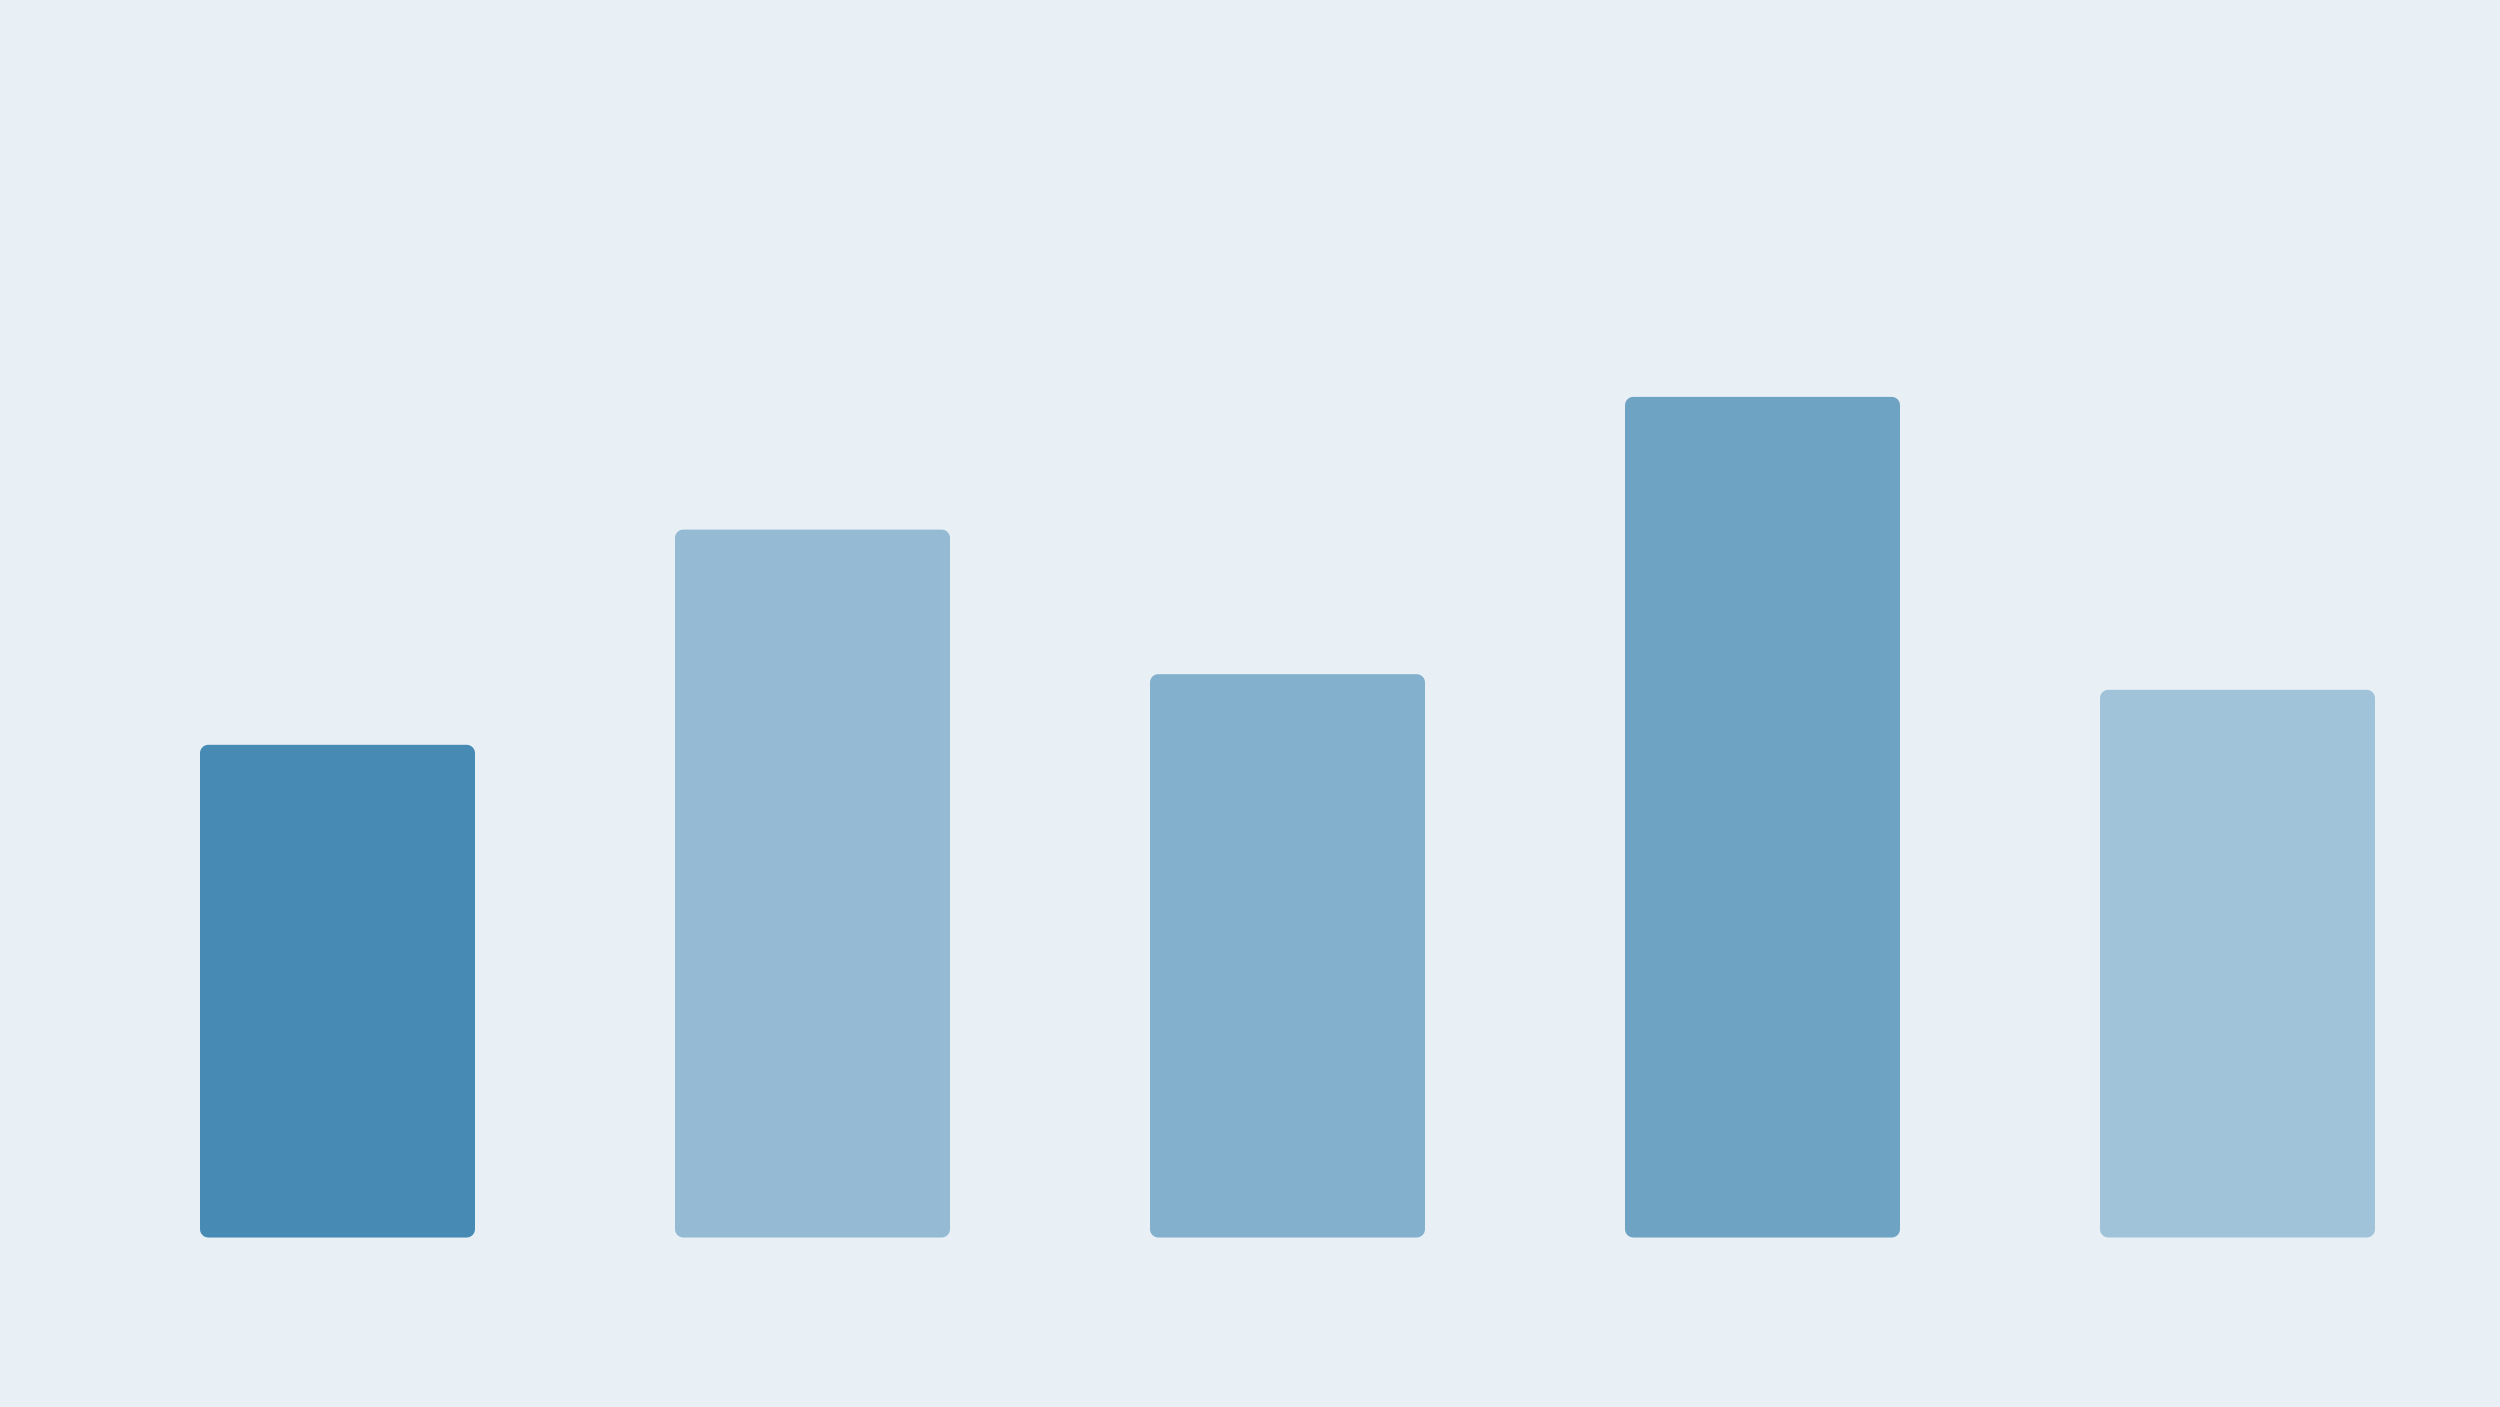
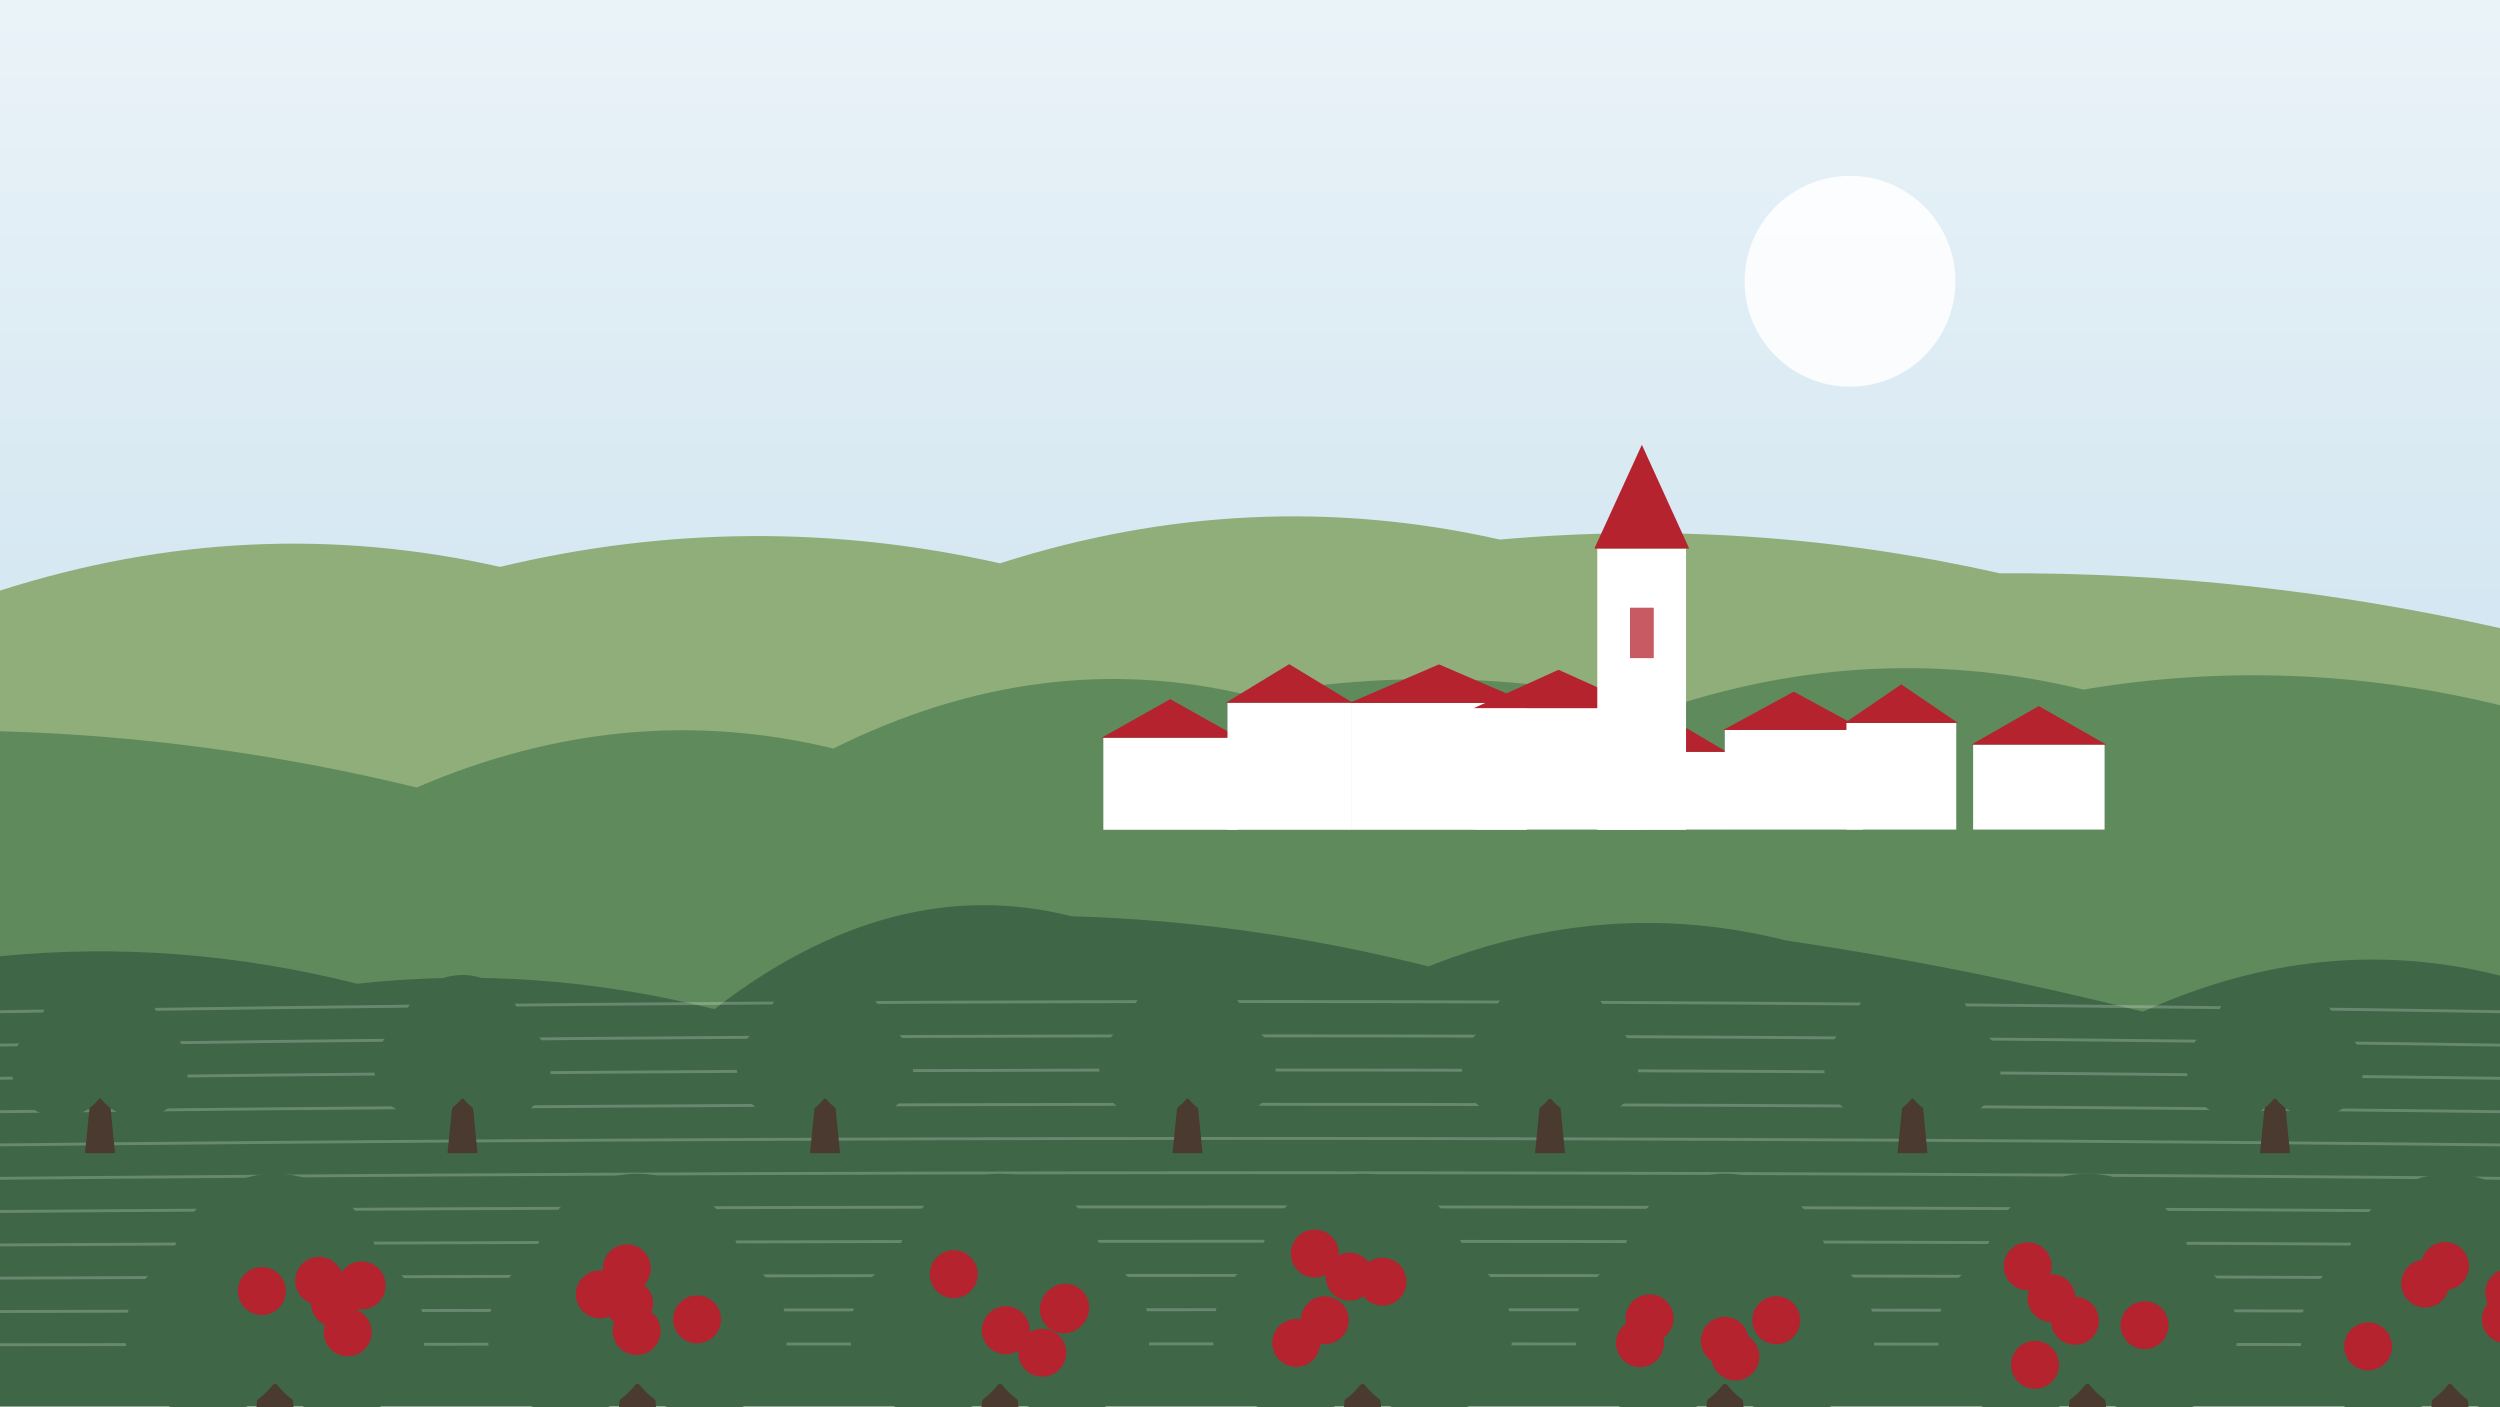
<svg xmlns="http://www.w3.org/2000/svg" viewBox="0 0 1200 675" width="1200" height="675" role="img">
-   <rect width="1200" height="675" fill="#E8F0F6" />
-   <rect x="96.0" y="357.5" width="132.0" height="236.5" rx="4" fill="#1D6FA3" opacity="0.79" />
-   <rect x="324.0" y="254.2" width="132.0" height="339.8" rx="4" fill="#1D6FA3" opacity="0.41" />
-   <rect x="552.0" y="323.6" width="132.0" height="270.4" rx="4" fill="#1D6FA3" opacity="0.50" />
-   <rect x="780.0" y="190.5" width="132.0" height="403.5" rx="4" fill="#1D6FA3" opacity="0.60" />
-   <rect x="1008.0" y="331.1" width="132.0" height="262.9" rx="4" fill="#1D6FA3" opacity="0.35" />
+   <defs>
+     <linearGradient id="ceu" x1="0" y1="0" x2="0" y2="1">
+       <stop offset="0%" stop-color="#EAF3F8" />
+       <stop offset="55%" stop-color="#CFE4F0" />
+       <stop offset="100%" stop-color="#A9CDE2" />
+     </linearGradient>
+   </defs>
+   <rect width="1200" height="675" fill="url(#ceu)" />
+   <circle cx="888" cy="135" r="50.6" fill="#FFFFFF" opacity="0.85" />
+   <path d="M0 675 L0 283.5 Q120 245.1 240 272.1 Q360 243.4 480 270.4 Q600 232 720 259 Q840 248.2 960 275.2 Q1080 274.5 1200 301.5 L1200 675 Z" fill="#8FAE7A" />
+   <path d="M0 675 L0 351 Q100 353.7 200 378 Q300 335 400 359.3 Q500 309.6 600 333.9 Q700 315.5 800 339.8 Q900 306.7 1000 331 Q1100 314.2 1200 338.5 L1200 675 Z" fill="#5F8A5C" />
+   <g>
+     <rect x="529.6" y="354.1" width="64.3" height="44.2" fill="#FFFFFF" />
+     <path d="M528.8 354.1 L561.7 335.6 L594.7 354.1 Z" fill="#B4232E" />
+     <rect x="589.2" y="337.3" width="59.3" height="61" fill="#FFFFFF" />
+     <path d="M588.4 337.3 L618.8 318.8 L649.3 337.3 Z" fill="#B4232E" />
+     <rect x="648.5" y="337.4" width="84.3" height="60.9" fill="#FFFFFF" />
+     <path d="M647.7 337.4 L690.7 318.9 L733.7 337.4 Z" fill="#B4232E" />
+     <rect x="708.2" y="339.9" width="79.9" height="58.3" fill="#FFFFFF" />
+     <path d="M707.4 339.9 L748.1 321.5 L788.9 339.9 Z" fill="#B4232E" />
+     <rect x="767.4" y="360.9" width="60.6" height="37.3" fill="#FFFFFF" />
+     <path d="M766.6 360.9 L797.7 342.5 L828.8 360.9 Z" fill="#B4232E" />
+     <rect x="827.9" y="350.4" width="66.2" height="47.8" fill="#FFFFFF" />
+     <path d="M827.1 350.4 L861 332 L894.9 350.4 Z" fill="#B4232E" />
+     <rect x="886.3" y="347" width="52.7" height="51.2" fill="#FFFFFF" />
+     <path d="M885.5 347 L912.6 328.5 L939.8 347 Z" fill="#B4232E" />
+     <rect x="947.1" y="357.4" width="63.1" height="40.8" fill="#FFFFFF" />
+     <path d="M946.3 357.4 L978.6 338.9 L1011 357.4 Z" fill="#B4232E" />
+     <rect x="766.7" y="263.3" width="42.6" height="135" fill="#FFFFFF" />
+     <path d="M765.3 263.3 L788.1 213.5 L810.8 263.3 Z" fill="#B4232E" />
+     <rect x="782.4 " y="291.7" width="11.4" height="24.2" fill="#B4232E" opacity="0.75" />
+   </g>
+   <path d="M0 675 L0 459 Q85.7 450.6 171.4 472.2 Q257.1 462.8 342.9 484.4 Q428.6 418.2 514.3 439.8 Q600 442.3 685.7 463.9 Q771.4 429.8 857.1 451.4 Q942.9 464 1028.6 485.6 Q1114.3 446.7 1200 468.3 L1200 675 Z" fill="#3E6647" />
+   <path d="M-24 486 Q600 475.5 1224 486" fill="none" stroke="#FFFFFF" stroke-width="1.4" opacity="0.22" />
+   <path d="M-24 502 Q600 492.4 1224 502" fill="none" stroke="#FFFFFF" stroke-width="1.4" opacity="0.22" />
+   <path d="M-24 517.9 Q600 509.3 1224 517.9" fill="none" stroke="#FFFFFF" stroke-width="1.4" opacity="0.22" />
+   <path d="M-24 533.9 Q600 526.2 1224 533.9" fill="none" stroke="#FFFFFF" stroke-width="1.4" opacity="0.22" />
+   <path d="M-24 549.8 Q600 543.1 1224 549.8" fill="none" stroke="#FFFFFF" stroke-width="1.4" opacity="0.22" />
+   <path d="M-24 565.8 Q600 560 1224 565.8" fill="none" stroke="#FFFFFF" stroke-width="1.4" opacity="0.22" />
+   <path d="M-24 581.7 Q600 576.9 1224 581.7" fill="none" stroke="#FFFFFF" stroke-width="1.4" opacity="0.22" />
+   <path d="M-24 597.7 Q600 593.9 1224 597.7" fill="none" stroke="#FFFFFF" stroke-width="1.4" opacity="0.22" />
+   <path d="M-24 613.6 Q600 610.8 1224 613.6" fill="none" stroke="#FFFFFF" stroke-width="1.4" opacity="0.22" />
+   <path d="M-24 629.6 Q600 627.7 1224 629.6" fill="none" stroke="#FFFFFF" stroke-width="1.4" opacity="0.22" />
+   <path d="M-24 645.5 Q600 644.6 1224 645.5" fill="none" stroke="#FFFFFF" stroke-width="1.4" opacity="0.22" />
+   <g>
+     <path d="M40.8 553.5 L44 522 L52.1 522 L55.2 553.5 Z" fill="#4B3A2F" />
+     <circle cx="29.1" cy="513" r="23.4" fill="#3E6647" />
+     <circle cx="48" cy="497.7" r="29.7" fill="#3E6647" />
+     <circle cx="66.9" cy="513" r="23.4" fill="#3E6647" />
+   </g>
+   <g>
+     <path d="M214.8 553.5 L218 522 L226.1 522 L229.2 553.5 Z" fill="#4B3A2F" />
+     <circle cx="203.1" cy="513" r="23.4" fill="#3E6647" />
+     <circle cx="222" cy="497.7" r="29.7" fill="#3E6647" />
+     <circle cx="240.9" cy="513" r="23.4" fill="#3E6647" />
+   </g>
+   <g>
+     <path d="M388.8 553.5 L392 522 L400.1 522 L403.2 553.5 Z" fill="#4B3A2F" />
+     <circle cx="377.1" cy="513" r="23.4" fill="#3E6647" />
+     <circle cx="396" cy="497.7" r="29.7" fill="#3E6647" />
+     <circle cx="414.9" cy="513" r="23.4" fill="#3E6647" />
+   </g>
+   <g>
+     <path d="M562.8 553.5 L566 522 L574.1 522 L577.2 553.5 Z" fill="#4B3A2F" />
+     <circle cx="551.1" cy="513" r="23.4" fill="#3E6647" />
+     <circle cx="570" cy="497.7" r="29.7" fill="#3E6647" />
+     <circle cx="588.9" cy="513" r="23.4" fill="#3E6647" />
+   </g>
+   <g>
+     <path d="M736.8 553.5 L740 522 L748.1 522 L751.2 553.5 Z" fill="#4B3A2F" />
+     <circle cx="725.1" cy="513" r="23.4" fill="#3E6647" />
+     <circle cx="744" cy="497.7" r="29.7" fill="#3E6647" />
+     <circle cx="762.9" cy="513" r="23.4" fill="#3E6647" />
+   </g>
+   <g>
+     <path d="M910.8 553.5 L914 522 L922.1 522 L925.2 553.5 Z" fill="#4B3A2F" />
+     <circle cx="899.1" cy="513" r="23.4" fill="#3E6647" />
+     <circle cx="918" cy="497.7" r="29.7" fill="#3E6647" />
+     <circle cx="936.9" cy="513" r="23.4" fill="#3E6647" />
+   </g>
+   <g>
+     <path d="M1084.8 553.5 L1088 522 L1096.1 522 L1099.2 553.5 Z" fill="#4B3A2F" />
+     <circle cx="1073.1" cy="513" r="23.4" fill="#3E6647" />
+     <circle cx="1092" cy="497.7" r="29.7" fill="#3E6647" />
+     <circle cx="1110.9" cy="513" r="23.4" fill="#3E6647" />
+   </g>
+   <g>
+     <path d="M119.8 708.8 L125.1 655.2 L138.9 655.2 L144.2 708.8 Z" fill="#4B3A2F" />
+     <circle cx="99.9" cy="639.9" r="39.8" fill="#3E6647" />
+     <circle cx="132" cy="613.9" r="50.5" fill="#3E6647" />
+     <circle cx="164.1" cy="639.9" r="39.8" fill="#3E6647" />
+     <circle cx="153.2" cy="614.8" r="11.5" fill="#B4232E" />
+     <circle cx="173.6" cy="617" r="11.5" fill="#B4232E" />
+     <circle cx="125.7" cy="619.7" r="11.5" fill="#B4232E" />
+     <circle cx="166.9" cy="639.5" r="11.5" fill="#B4232E" />
+     <circle cx="160.8" cy="625.5" r="11.5" fill="#B4232E" />
+   </g>
+   <g>
+     <path d="M293.8 708.8 L299.1 655.2 L312.9 655.2 L318.2 708.8 Z" fill="#4B3A2F" />
+     <circle cx="273.9" cy="639.9" r="39.8" fill="#3E6647" />
+     <circle cx="306" cy="613.9" r="50.5" fill="#3E6647" />
+     <circle cx="338.1" cy="639.9" r="39.8" fill="#3E6647" />
+     <circle cx="305.6" cy="638.9" r="11.5" fill="#B4232E" />
+     <circle cx="334.6" cy="633.3" r="11.5" fill="#B4232E" />
+     <circle cx="302" cy="625.7" r="11.5" fill="#B4232E" />
+     <circle cx="300.9" cy="608.8" r="11.5" fill="#B4232E" />
+     <circle cx="287.9" cy="621.3" r="11.5" fill="#B4232E" />
+   </g>
+   <g>
+     <path d="M467.8 708.8 L473.1 655.2 L486.9 655.2 L492.2 708.8 Z" fill="#4B3A2F" />
+     <circle cx="447.9" cy="639.9" r="39.8" fill="#3E6647" />
+     <circle cx="480" cy="613.9" r="50.5" fill="#3E6647" />
+     <circle cx="512.1" cy="639.9" r="39.8" fill="#3E6647" />
+     <circle cx="510.6" cy="628.5" r="11.5" fill="#B4232E" />
+     <circle cx="511.3" cy="627.7" r="11.5" fill="#B4232E" />
+     <circle cx="500.3" cy="649.3" r="11.5" fill="#B4232E" />
+     <circle cx="457.8" cy="611.6" r="11.5" fill="#B4232E" />
+     <circle cx="482.8" cy="638.5" r="11.5" fill="#B4232E" />
+   </g>
+   <g>
+     <path d="M641.8 708.8 L647.1 655.2 L660.9 655.2 L666.2 708.8 Z" fill="#4B3A2F" />
+     <circle cx="621.9" cy="639.9" r="39.8" fill="#3E6647" />
+     <circle cx="654" cy="613.9" r="50.5" fill="#3E6647" />
+     <circle cx="686.1" cy="639.9" r="39.8" fill="#3E6647" />
+     <circle cx="622.2" cy="644.6" r="11.5" fill="#B4232E" />
+     <circle cx="647.8" cy="612.8" r="11.5" fill="#B4232E" />
+     <circle cx="635.9" cy="633.7" r="11.5" fill="#B4232E" />
+     <circle cx="631.1" cy="601.7" r="11.5" fill="#B4232E" />
+     <circle cx="663.6" cy="615.2" r="11.5" fill="#B4232E" />
+   </g>
+   <g>
+     <path d="M815.8 708.8 L821.1 655.2 L834.9 655.2 L840.2 708.8 Z" fill="#4B3A2F" />
+     <circle cx="795.9" cy="639.9" r="39.8" fill="#3E6647" />
+     <circle cx="828" cy="613.9" r="50.5" fill="#3E6647" />
+     <circle cx="860.1" cy="639.9" r="39.8" fill="#3E6647" />
+     <circle cx="787.2" cy="644.7" r="11.5" fill="#B4232E" />
+     <circle cx="827.9" cy="643.6" r="11.5" fill="#B4232E" />
+     <circle cx="833" cy="651.1" r="11.5" fill="#B4232E" />
+     <circle cx="791.8" cy="632.8" r="11.5" fill="#B4232E" />
+     <circle cx="852.6" cy="633.7" r="11.5" fill="#B4232E" />
+   </g>
+   <g>
+     <path d="M989.8 708.8 L995.1 655.2 L1008.9 655.2 L1014.2 708.8 Z" fill="#4B3A2F" />
+     <circle cx="969.9" cy="639.9" r="39.8" fill="#3E6647" />
+     <circle cx="1002" cy="613.9" r="50.5" fill="#3E6647" />
+     <circle cx="1034.1" cy="639.9" r="39.8" fill="#3E6647" />
+     <circle cx="976.8" cy="655.1" r="11.5" fill="#B4232E" />
+     <circle cx="1029.4" cy="636.1" r="11.5" fill="#B4232E" />
+     <circle cx="996" cy="634" r="11.5" fill="#B4232E" />
+     <circle cx="984.7" cy="623.1" r="11.5" fill="#B4232E" />
+     <circle cx="973.3" cy="607.8" r="11.5" fill="#B4232E" />
+   </g>
+   <g>
+     <path d="M1163.8 708.8 L1169.1 655.2 L1182.9 655.2 L1188.2 708.8 Z" fill="#4B3A2F" />
+     <circle cx="1143.9" cy="639.9" r="39.8" fill="#3E6647" />
+     <circle cx="1176" cy="613.9" r="50.5" fill="#3E6647" />
+     <circle cx="1208.1" cy="639.9" r="39.8" fill="#3E6647" />
+     <circle cx="1136.7" cy="646.3" r="11.5" fill="#B4232E" />
+     <circle cx="1202.8" cy="633.2" r="11.5" fill="#B4232E" />
+     <circle cx="1164.1" cy="616.1" r="11.5" fill="#B4232E" />
+     <circle cx="1204.4" cy="620.5" r="11.5" fill="#B4232E" />
+     <circle cx="1173.6" cy="607.7" r="11.5" fill="#B4232E" />
+   </g>
</svg>
